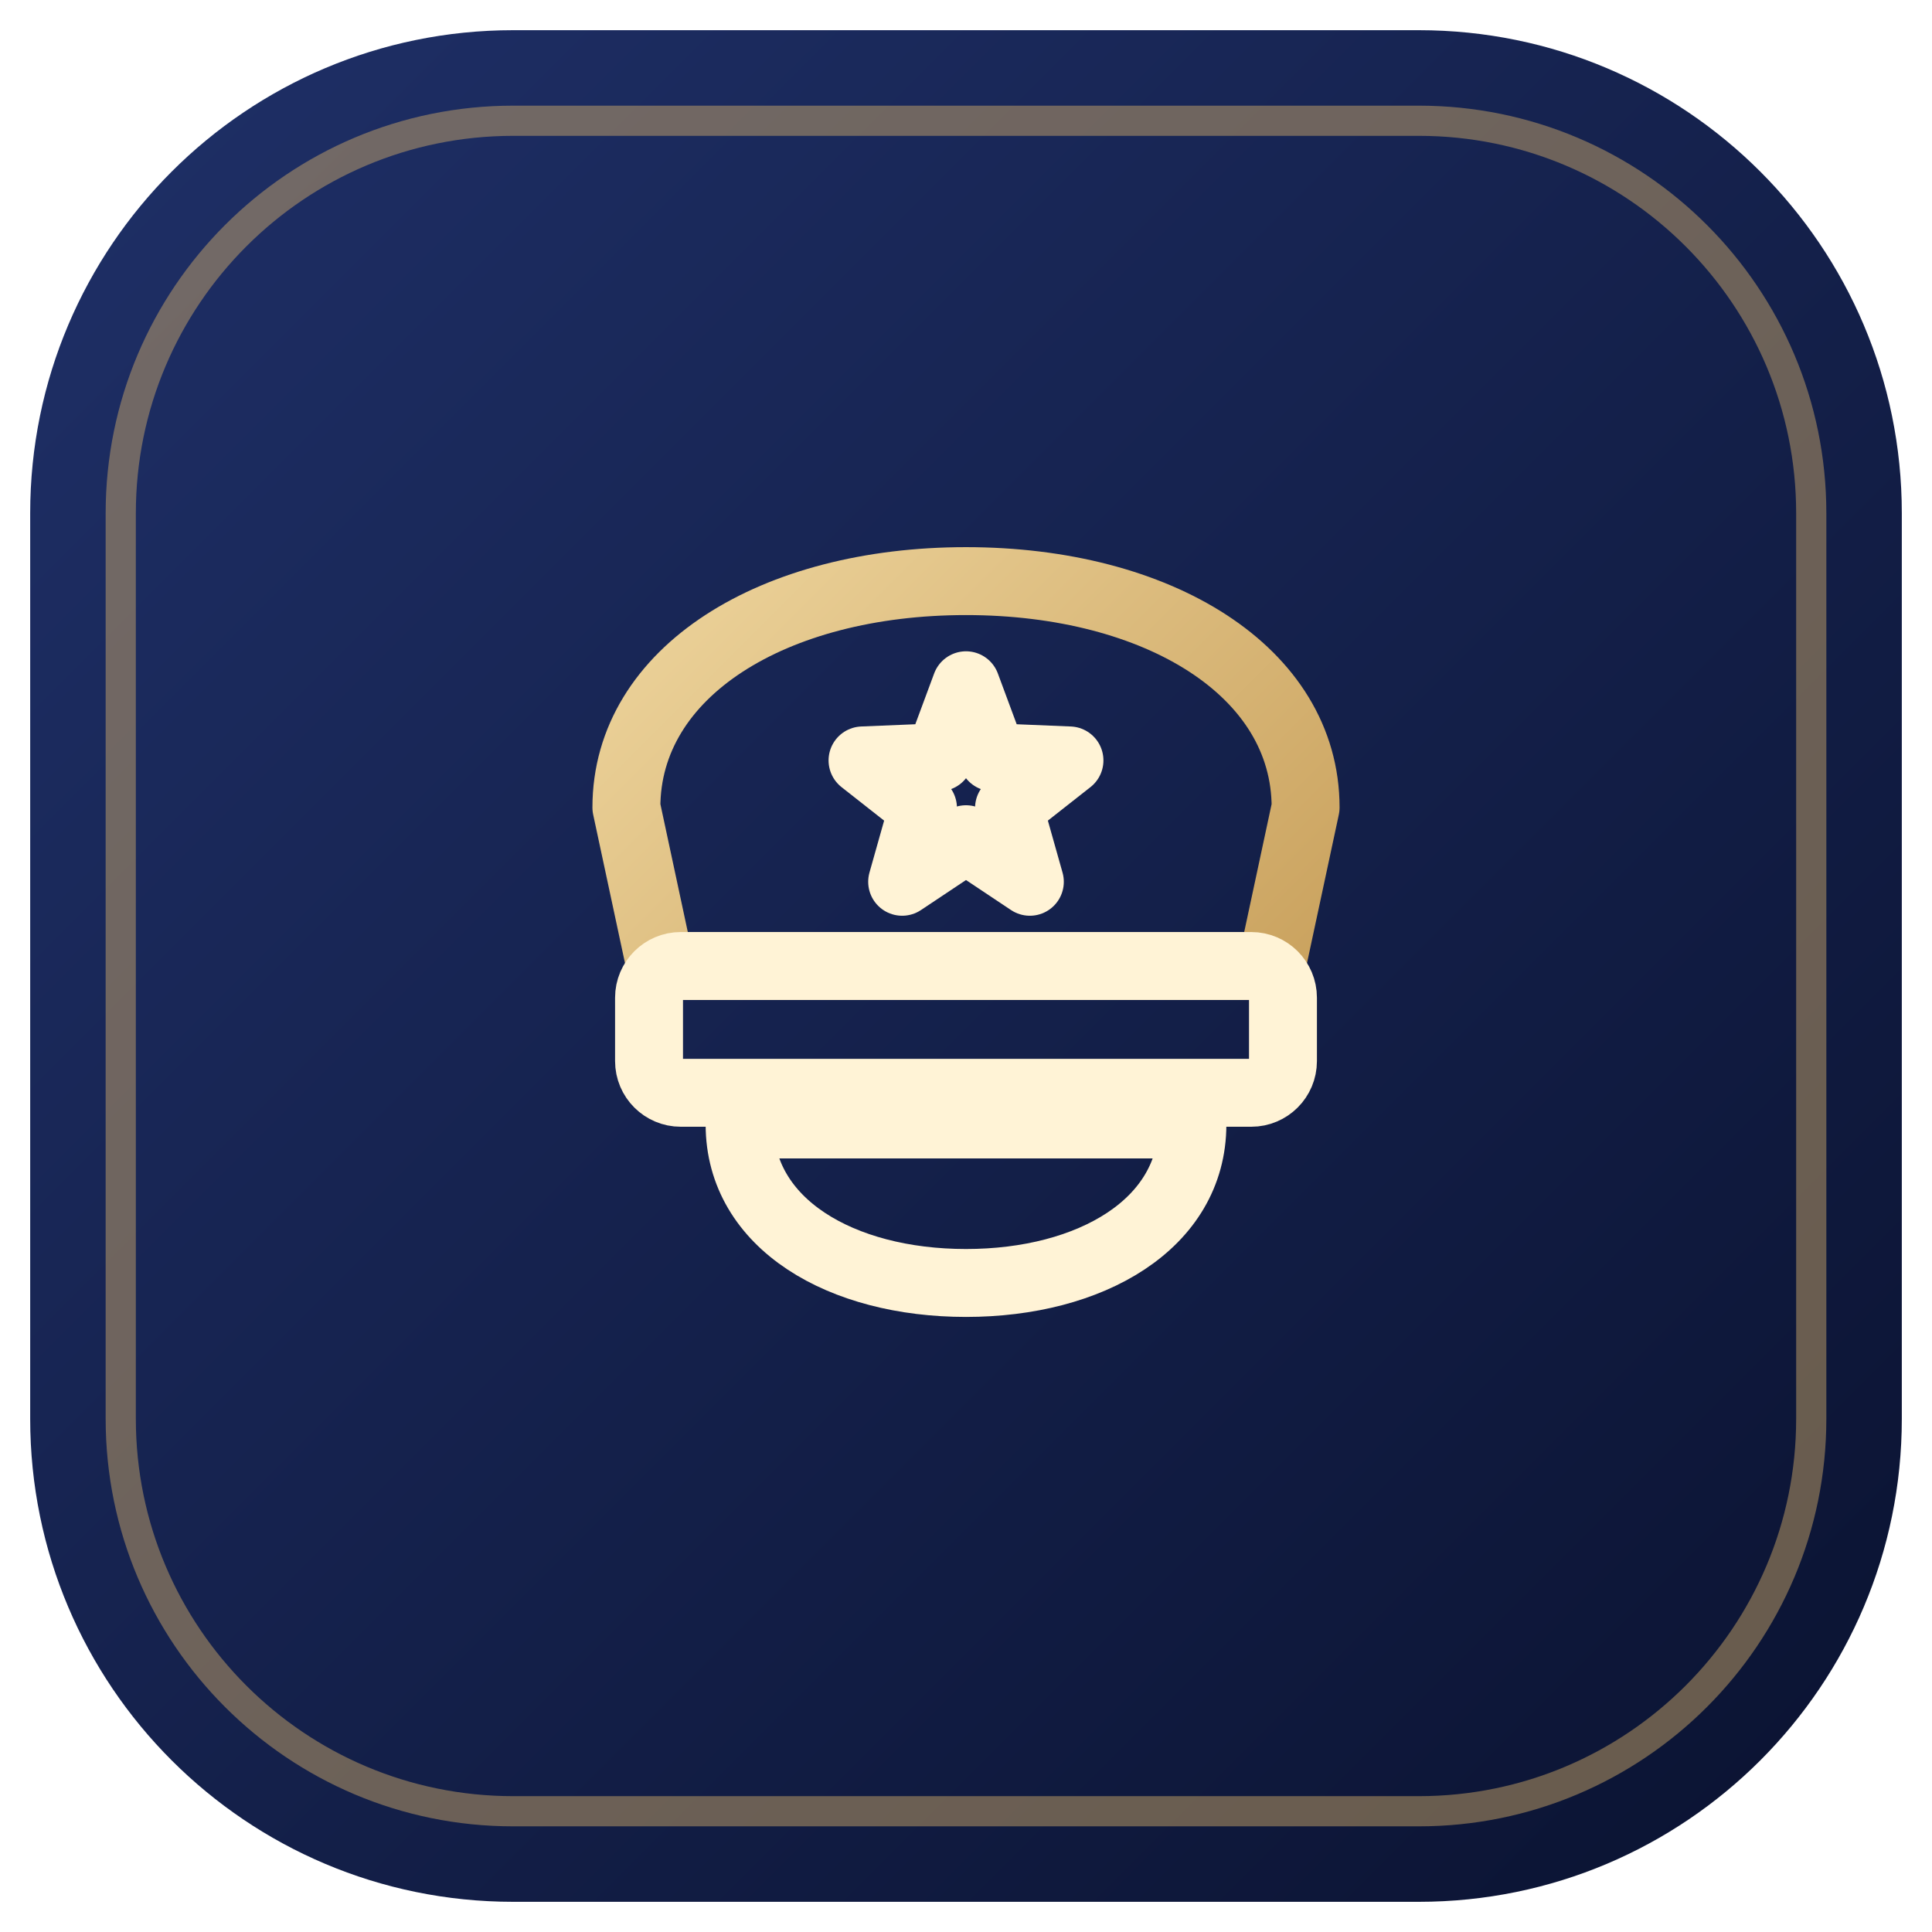
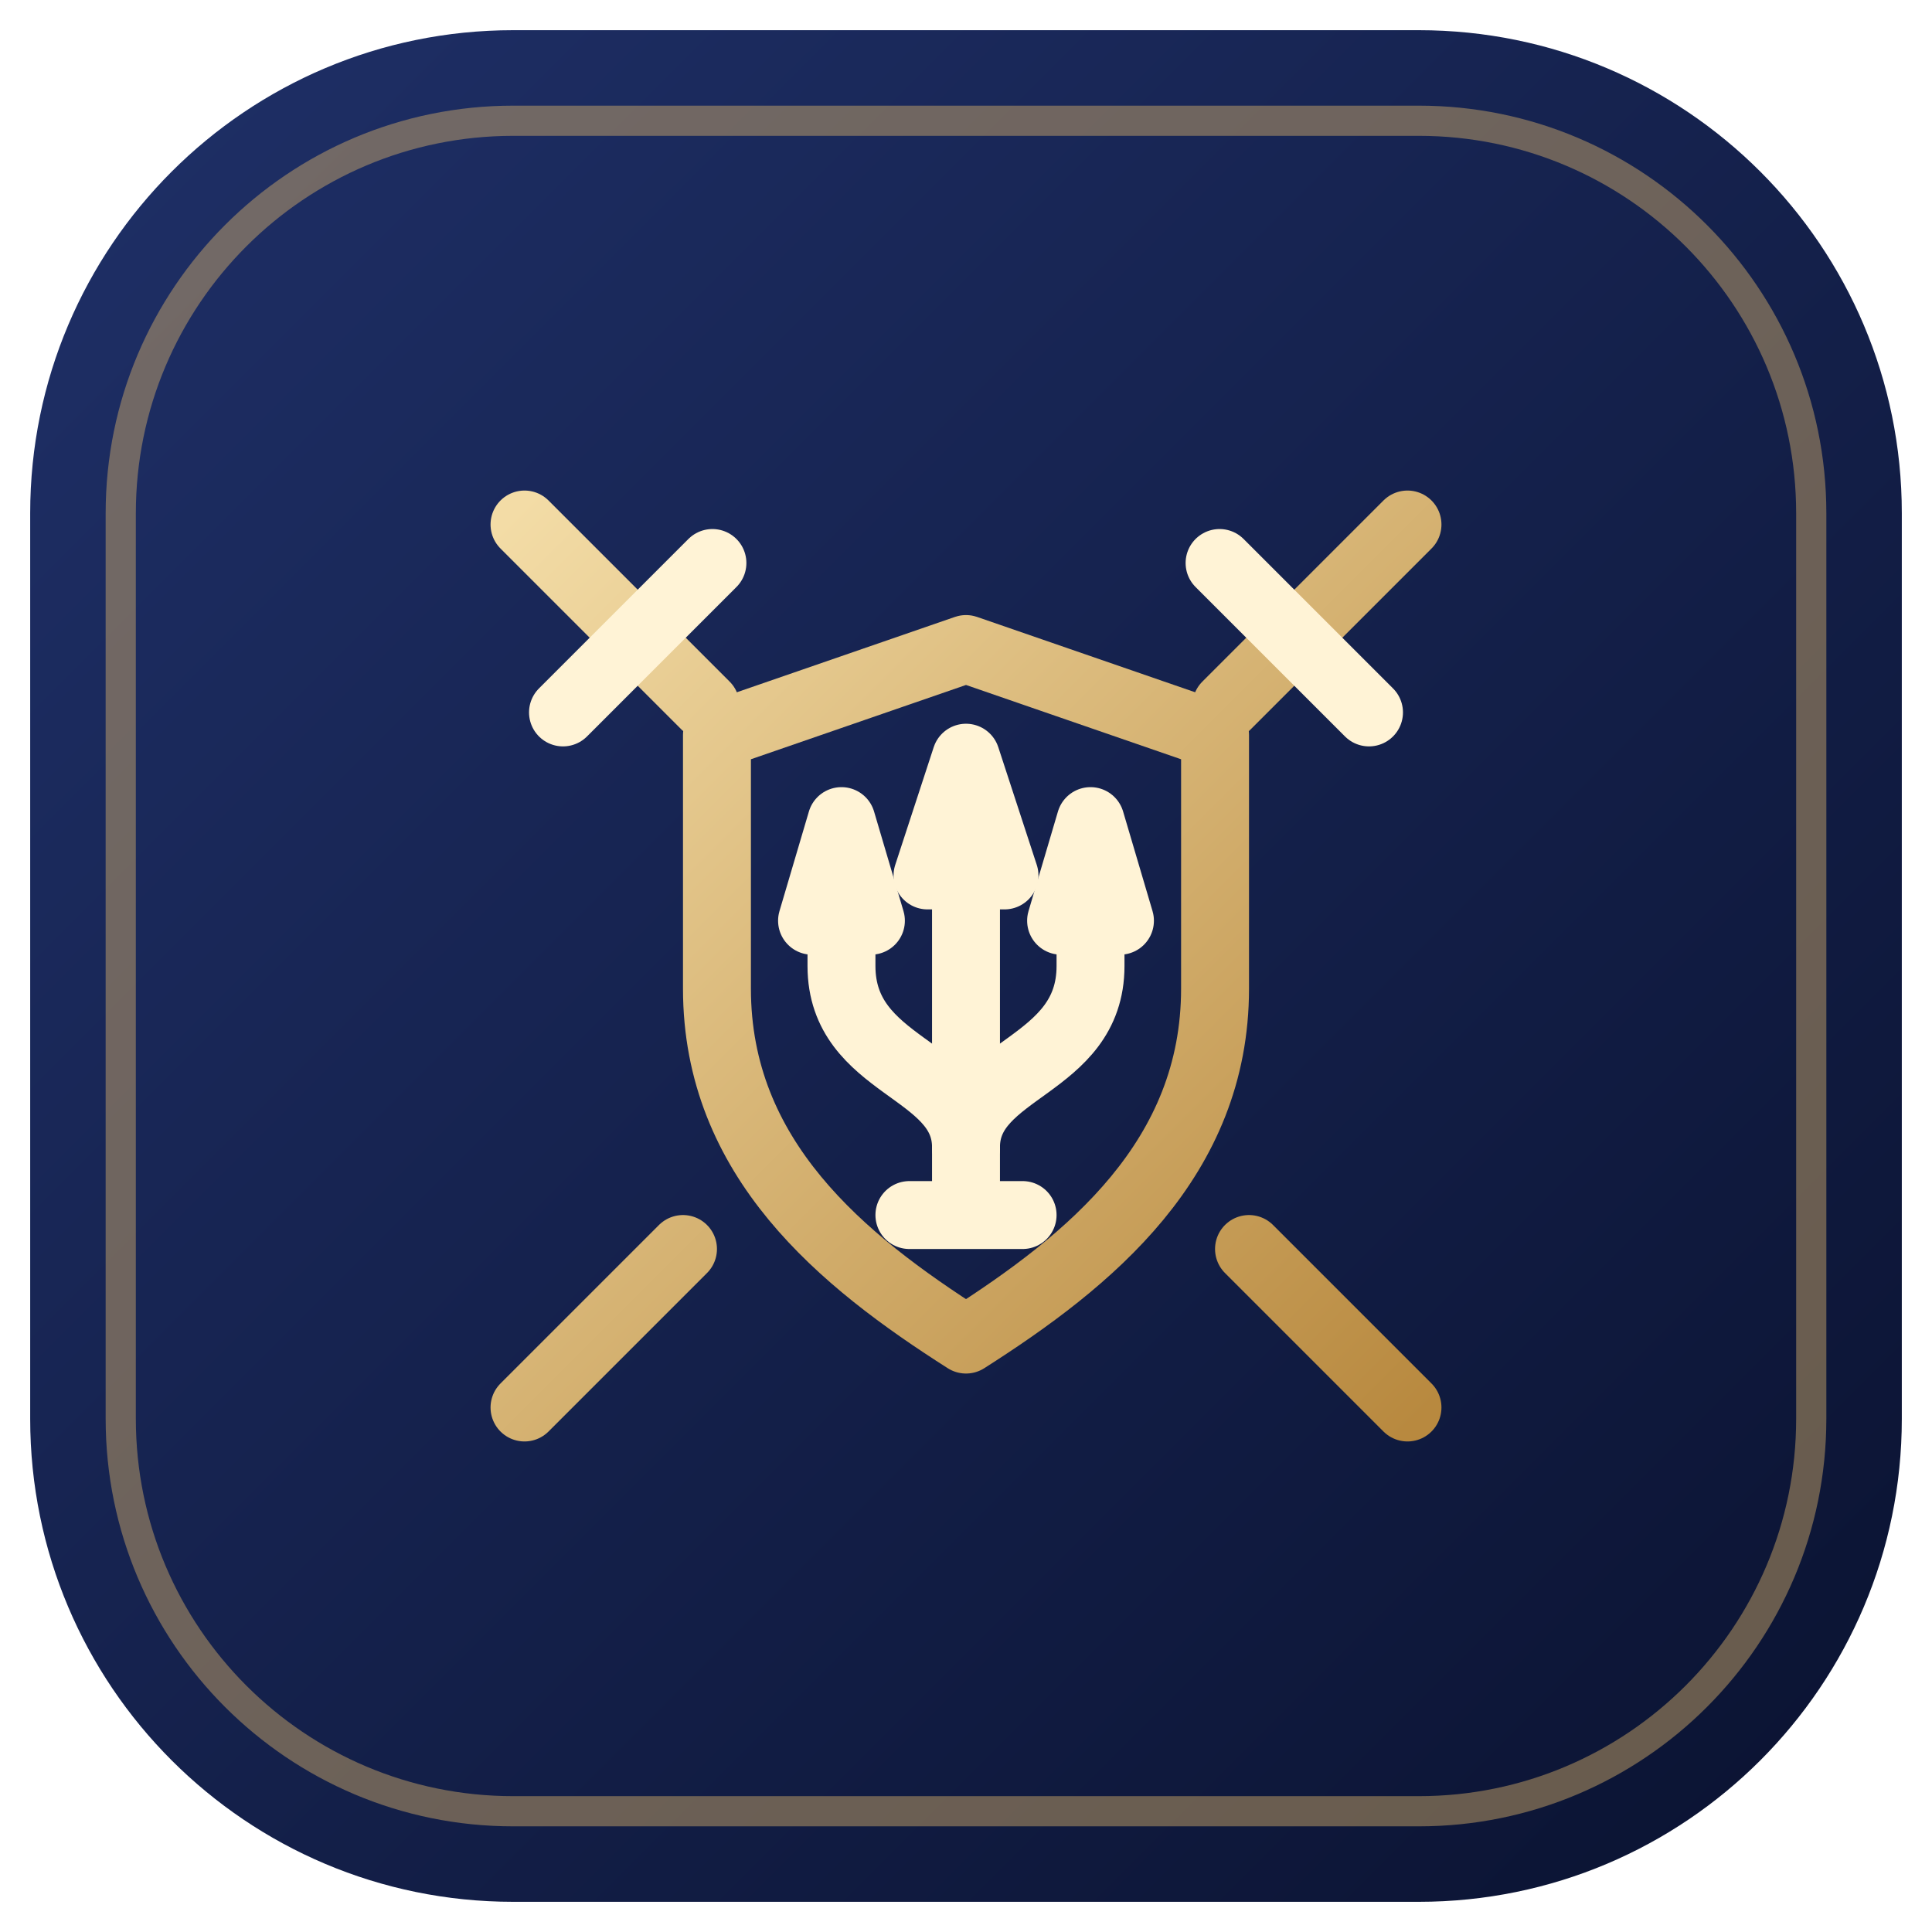
<svg xmlns="http://www.w3.org/2000/svg" viewBox="0 0 64 64" width="128" height="128" fill="none" stroke-linecap="round" stroke-linejoin="round" role="img" aria-label="Військове право">
  <defs>
    <linearGradient id="bg" x1="0" y1="0" x2="1" y2="1">
      <stop offset="0" stop-color="#1F3068" />
      <stop offset="1" stop-color="#0A1230" />
    </linearGradient>
    <linearGradient id="gold" gradientUnits="userSpaceOnUse" x1="4" y1="4" x2="44" y2="44">
      <stop offset="0" stop-color="#F3DCA6" />
      <stop offset="1" stop-color="#B8893F" />
    </linearGradient>
  </defs>
  <rect x="1" y="1" width="62" height="62" rx="16" fill="url(#bg)" />
  <rect x="4" y="4" width="56" height="56" rx="13" fill="none" stroke="#D9B26B" stroke-opacity="0.45" stroke-width="1" />
  <g transform="translate(14 14) scale(0.75)">
-     <path d="M10.5 24 L9 17 C9 11 15.5 7 24 7 C32.5 7 39 11 39 17 L37.5 24 Z" fill="none" stroke="url(#gold)" stroke-width="3" />
-     <path d="M24.00 11.60 L25.18 14.78 L28.57 14.92 L25.90 17.02 L26.82 20.28 L24.00 18.40 L21.18 20.28 L22.10 17.02 L19.43 14.92 L22.82 14.78 Z" fill="none" stroke="#FFF3D6" stroke-width="3" />
-     <rect x="10" y="24" width="28" height="5.6" rx="1.4" fill="none" stroke="#FFF3D6" stroke-width="3" />
-     <path d="M14 31 H34 C34 35.4 29.5 38 24 38 C18.5 38 14 35.4 14 31 Z" fill="none" stroke="#FFF3D6" stroke-width="3" />
+     <path d="M4.5 4.5 L12.5 12.5" fill="none" stroke="url(#gold)" stroke-width="3" />
+     <path d="M6.2 12.8 L12.8 6.2" fill="none" stroke="#FFF3D6" stroke-width="3" />
+     <path d="M36.5 36.5 L43.5 43.5" fill="none" stroke="url(#gold)" stroke-width="3" />
+     <path d="M43.5 4.5 L35.5 12.5" fill="none" stroke="url(#gold)" stroke-width="3" />
+     <path d="M41.8 12.8 L35.2 6.2" fill="none" stroke="#FFF3D6" stroke-width="3" />
+     <path d="M11.5 36.5 L4.5 43.5" fill="none" stroke="url(#gold)" stroke-width="3" />
+     <path d="M24 10 L35 13.8 V25 C35 32.5 29.5 37 24 40.5 C18.5 37 13 32.5 13 25 V13.8 Z" fill="none" stroke="url(#gold)" stroke-width="3" />
+     <path d="M24 16 V34.5" fill="none" stroke="#FFF3D6" stroke-width="3" />
+     <path d="M22.3 20 L24 14.8 L25.7 20 Z" fill="none" stroke="#FFF3D6" stroke-width="3" />
+     <path d="M18.5 19.5 V24 C18.5 28.5 24 28.5 24 32" fill="none" stroke="#FFF3D6" stroke-width="3" />
+     <path d="M29.5 19.5 V24 C29.5 28.5 24 28.5 24 32" fill="none" stroke="#FFF3D6" stroke-width="3" />
+     <path d="M17.2 22 L18.5 17.6 L19.8 22 Z" fill="none" stroke="#FFF3D6" stroke-width="3" />
+     <path d="M28.2 22 L29.5 17.6 L30.8 22 Z" fill="none" stroke="#FFF3D6" stroke-width="3" />
+     <path d="M21.5 35 H26.5" fill="none" stroke="#FFF3D6" stroke-width="3" />
  </g>
</svg>
